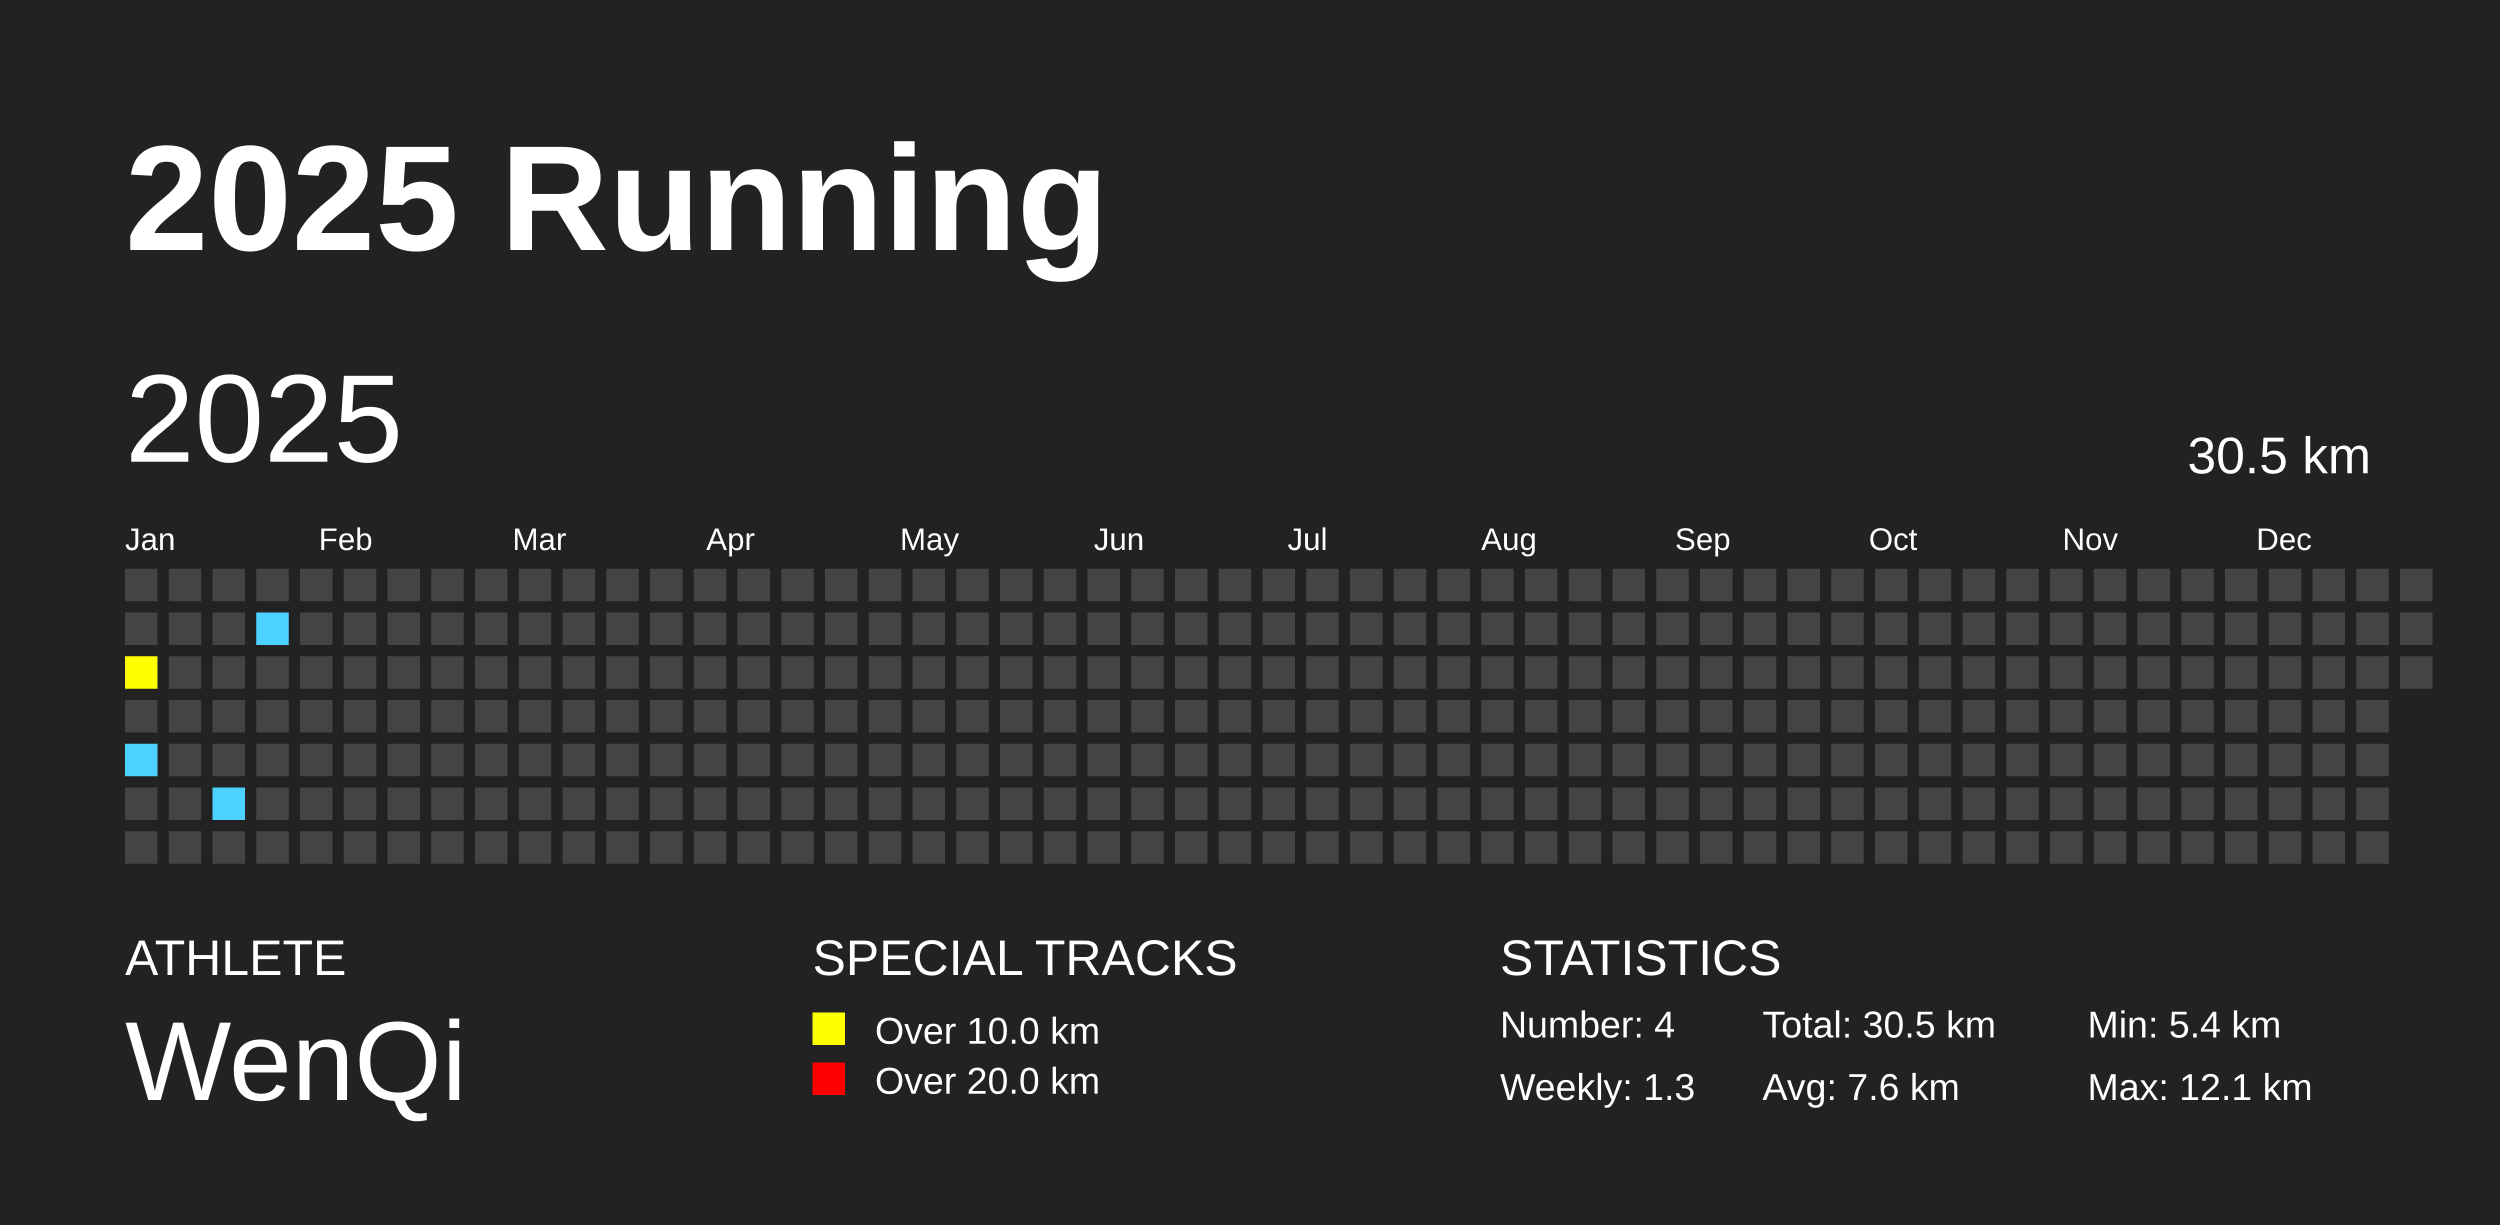
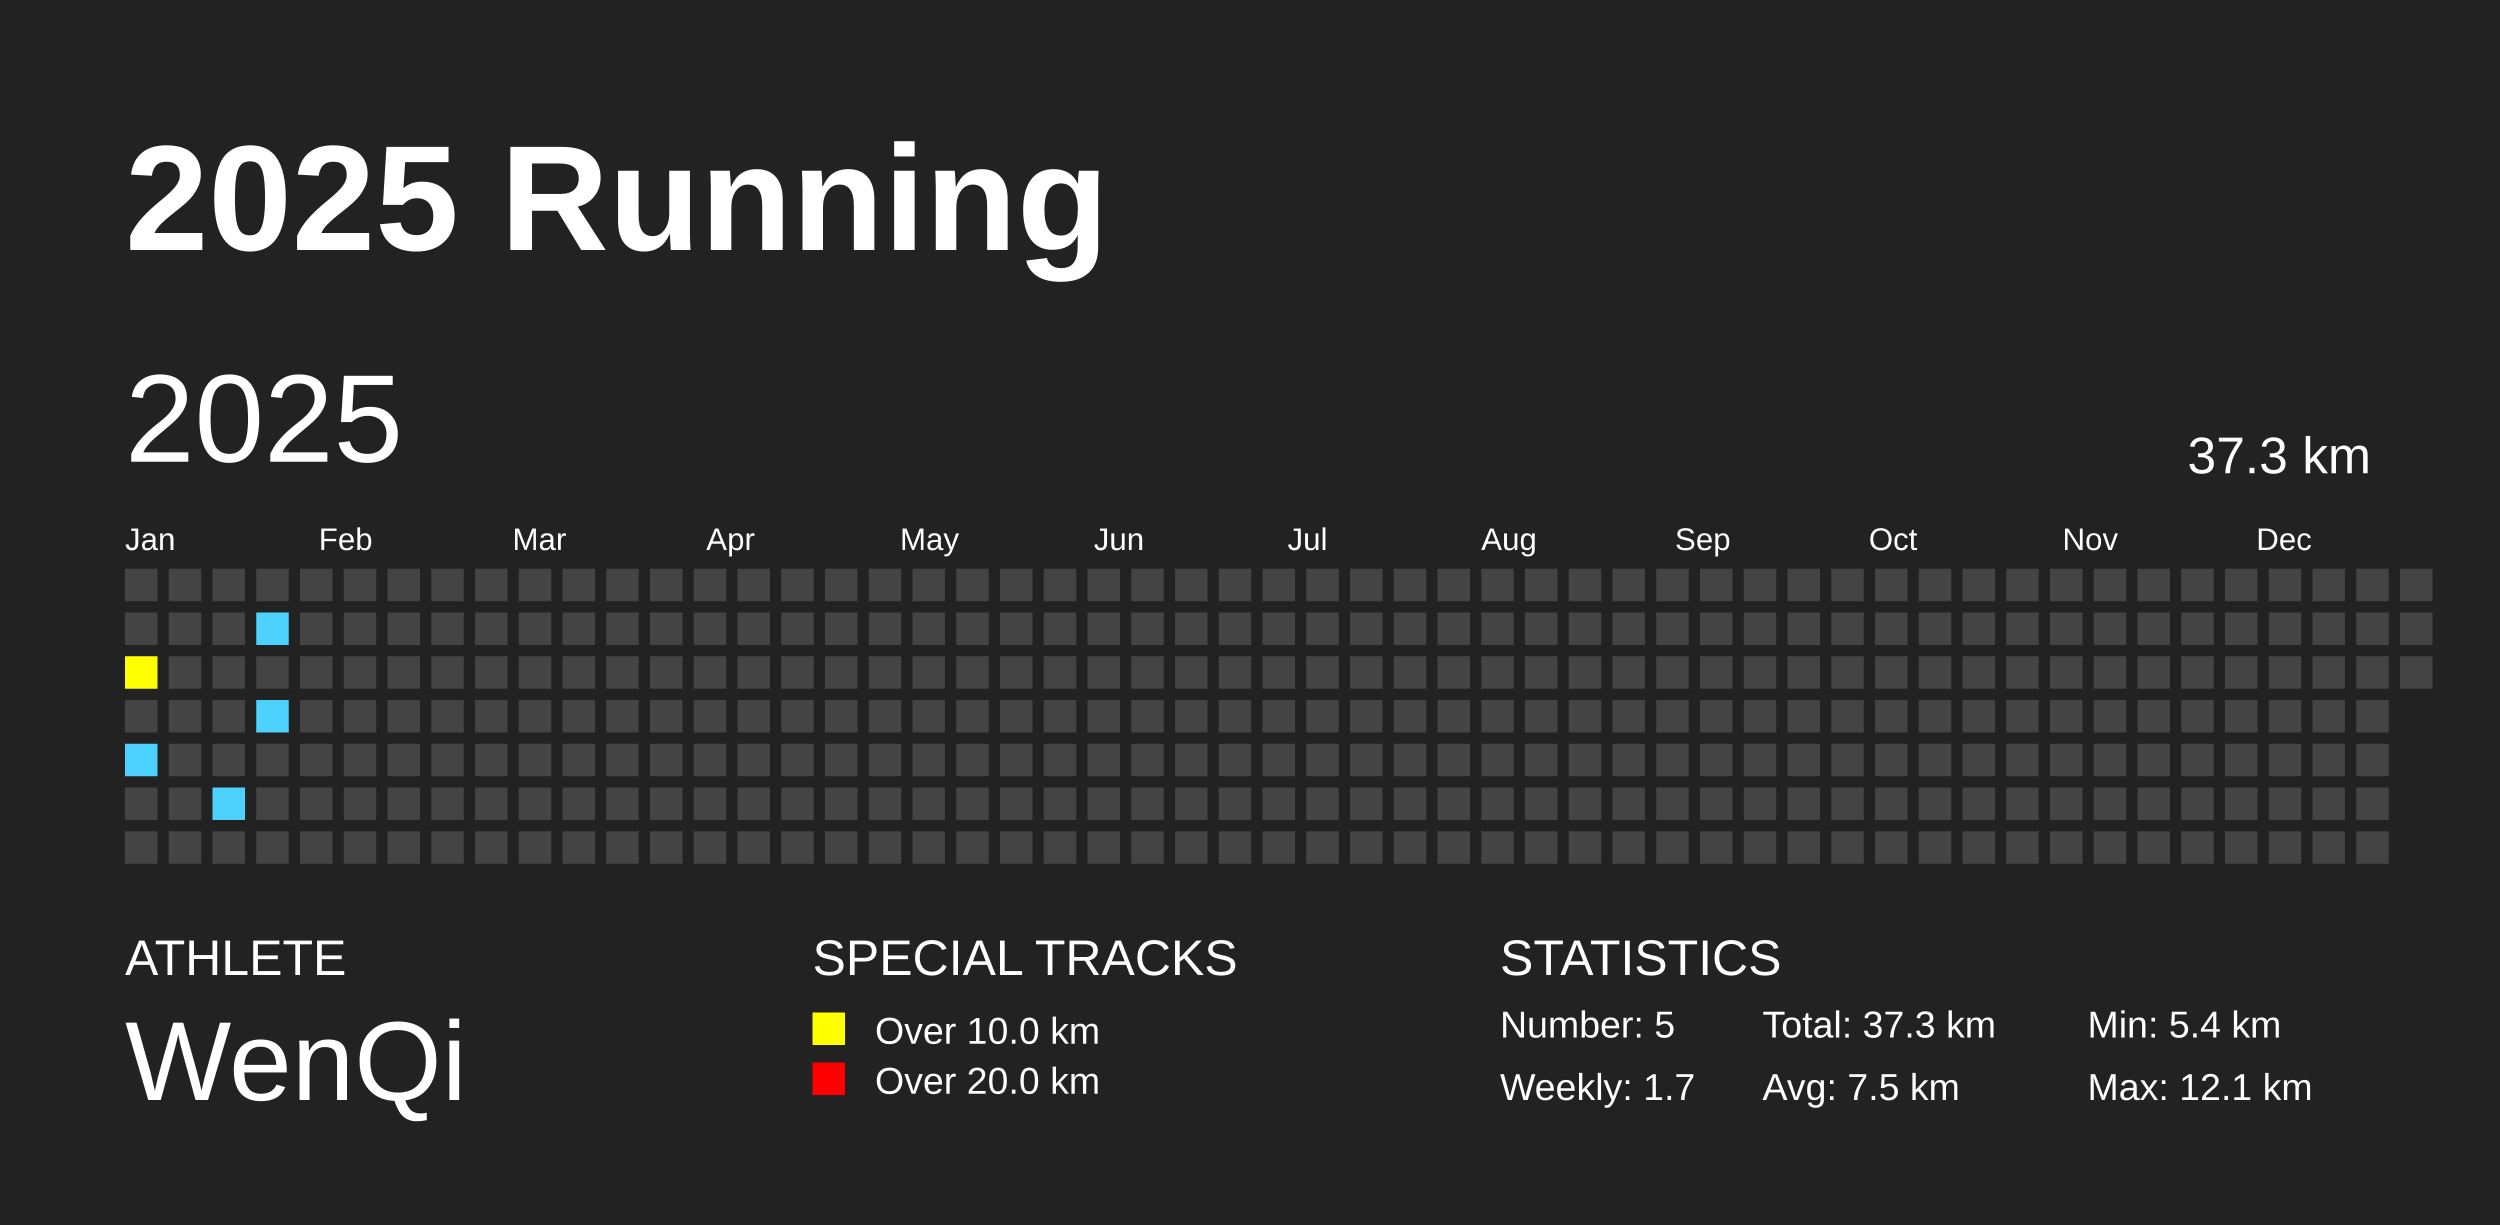
<svg xmlns="http://www.w3.org/2000/svg" baseProfile="full" height="98mm" version="1.1" viewBox="0,0,200,98" width="200mm">
  <defs />
  <rect fill="#222222" height="98" width="200" x="0" y="0" />
  <text fill="#FFFFFF" style="font-size:12px; font-family:Arial; font-weight:bold;" x="10" y="20">2025 Running</text>
  <text fill="#FFFFFF" style="font-size:4px; font-family:Arial" x="10" y="78">ATHLETE</text>
  <text fill="#FFFFFF" style="font-size:9px; font-family:Arial" x="10" y="88">WenQi</text>
  <text fill="#FFFFFF" style="font-size:4px; font-family:Arial" x="65" y="78">SPECIAL TRACKS</text>
  <rect fill="yellow" height="2.6" width="2.6" x="65" y="81" />
  <text fill="#FFFFFF" style="font-size:3px; font-family:Arial" x="70" y="83.5">Over 10.0 km</text>
  <rect fill="red" height="2.6" width="2.6" x="65" y="85" />
  <text fill="#FFFFFF" style="font-size:3px; font-family:Arial" x="70" y="87.5">Over 20.0 km</text>
  <text fill="#FFFFFF" style="font-size:4px; font-family:Arial" x="120" y="78">STATISTICS</text>
-   <text fill="#FFFFFF" style="font-size:3px; font-family:Arial" x="120" y="83">Number: 4</text>
-   <text fill="#FFFFFF" style="font-size:3px; font-family:Arial" x="120" y="88">Weekly: 1.3</text>
-   <text fill="#FFFFFF" style="font-size:3px; font-family:Arial" x="141" y="83">Total: 30.5 km</text>
-   <text fill="#FFFFFF" style="font-size:3px; font-family:Arial" x="141" y="88">Avg: 7.6 km</text>
+   <text fill="#FFFFFF" style="font-size:3px; font-family:Arial" x="120" y="83">Number: 5</text>
+   <text fill="#FFFFFF" style="font-size:3px; font-family:Arial" x="120" y="88">Weekly: 1.7</text>
+   <text fill="#FFFFFF" style="font-size:3px; font-family:Arial" x="141" y="83">Total: 37.3 km</text>
+   <text fill="#FFFFFF" style="font-size:3px; font-family:Arial" x="141" y="88">Avg: 7.5 km</text>
  <text fill="#FFFFFF" style="font-size:3px; font-family:Arial" x="167" y="83">Min: 5.4 km</text>
  <text fill="#FFFFFF" style="font-size:3px; font-family:Arial" x="167" y="88">Max: 12.1 km</text>
  <text dominant-baseline="hanging" fill="#FFFFFF" style="font-size:10.0px; font-family:Arial;" x="10" y="30">2025</text>
-   <text dominant-baseline="hanging" fill="#FFFFFF" style="font-size:4.125px; font-family:Arial;" x="175" y="35">30.5 km</text>
+   <text dominant-baseline="hanging" fill="#FFFFFF" style="font-size:4.125px; font-family:Arial;" x="175" y="35">37.3 km</text>
  <text fill="#FFFFFF" style="font-size:2.5px; font-family:Arial" x="10.0" y="44">Jan</text>
  <text fill="#FFFFFF" style="font-size:2.5px; font-family:Arial" x="25.5" y="44">Feb</text>
  <text fill="#FFFFFF" style="font-size:2.5px; font-family:Arial" x="41.0" y="44">Mar</text>
  <text fill="#FFFFFF" style="font-size:2.5px; font-family:Arial" x="56.5" y="44">Apr</text>
  <text fill="#FFFFFF" style="font-size:2.5px; font-family:Arial" x="72.0" y="44">May</text>
  <text fill="#FFFFFF" style="font-size:2.5px; font-family:Arial" x="87.5" y="44">Jun</text>
  <text fill="#FFFFFF" style="font-size:2.5px; font-family:Arial" x="103.0" y="44">Jul</text>
  <text fill="#FFFFFF" style="font-size:2.5px; font-family:Arial" x="118.5" y="44">Aug</text>
  <text fill="#FFFFFF" style="font-size:2.5px; font-family:Arial" x="134.0" y="44">Sep</text>
  <text fill="#FFFFFF" style="font-size:2.5px; font-family:Arial" x="149.5" y="44">Oct</text>
  <text fill="#FFFFFF" style="font-size:2.5px; font-family:Arial" x="165.0" y="44">Nov</text>
  <text fill="#FFFFFF" style="font-size:2.5px; font-family:Arial" x="180.5" y="44">Dec</text>
  <rect fill="#444444" height="2.6" width="2.6" x="10.0" y="45.5" />
  <rect fill="#444444" height="2.6" width="2.6" x="10.0" y="49.0" />
  <rect fill="yellow" height="2.6" width="2.6" x="10.0" y="52.5" />
  <rect fill="#444444" height="2.6" width="2.6" x="10.0" y="56.0" />
  <rect fill="#4DD2FF" height="2.6" width="2.6" x="10.0" y="59.5" />
  <rect fill="#444444" height="2.6" width="2.6" x="10.0" y="63.0" />
  <rect fill="#444444" height="2.6" width="2.6" x="10.0" y="66.5" />
  <rect fill="#444444" height="2.6" width="2.6" x="13.5" y="45.5" />
  <rect fill="#444444" height="2.6" width="2.6" x="13.5" y="49.0" />
  <rect fill="#444444" height="2.6" width="2.6" x="13.5" y="52.5" />
  <rect fill="#444444" height="2.6" width="2.6" x="13.5" y="56.0" />
  <rect fill="#444444" height="2.6" width="2.6" x="13.5" y="59.5" />
  <rect fill="#444444" height="2.6" width="2.6" x="13.5" y="63.0" />
  <rect fill="#444444" height="2.6" width="2.6" x="13.5" y="66.5" />
  <rect fill="#444444" height="2.6" width="2.6" x="17.0" y="45.5" />
  <rect fill="#444444" height="2.6" width="2.6" x="17.0" y="49.0" />
  <rect fill="#444444" height="2.6" width="2.6" x="17.0" y="52.5" />
  <rect fill="#444444" height="2.6" width="2.6" x="17.0" y="56.0" />
  <rect fill="#444444" height="2.6" width="2.6" x="17.0" y="59.5" />
  <rect fill="#4DD2FF" height="2.6" width="2.6" x="17.0" y="63.0" />
  <rect fill="#444444" height="2.6" width="2.6" x="17.0" y="66.5" />
  <rect fill="#444444" height="2.6" width="2.6" x="20.5" y="45.5" />
  <rect fill="#4DD2FF" height="2.6" width="2.6" x="20.5" y="49.0" />
  <rect fill="#444444" height="2.6" width="2.6" x="20.5" y="52.5" />
-   <rect fill="#444444" height="2.6" width="2.6" x="20.5" y="56.0" />
+   <rect fill="#4DD2FF" height="2.6" width="2.6" x="20.5" y="56.0" />
  <rect fill="#444444" height="2.6" width="2.6" x="20.5" y="59.5" />
  <rect fill="#444444" height="2.6" width="2.6" x="20.5" y="63.0" />
  <rect fill="#444444" height="2.6" width="2.6" x="20.5" y="66.5" />
  <rect fill="#444444" height="2.6" width="2.6" x="24.0" y="45.5" />
  <rect fill="#444444" height="2.6" width="2.6" x="24.0" y="49.0" />
  <rect fill="#444444" height="2.6" width="2.6" x="24.0" y="52.5" />
  <rect fill="#444444" height="2.6" width="2.6" x="24.0" y="56.0" />
  <rect fill="#444444" height="2.6" width="2.6" x="24.0" y="59.5" />
  <rect fill="#444444" height="2.6" width="2.6" x="24.0" y="63.0" />
  <rect fill="#444444" height="2.6" width="2.6" x="24.0" y="66.5" />
  <rect fill="#444444" height="2.6" width="2.6" x="27.5" y="45.5" />
  <rect fill="#444444" height="2.6" width="2.6" x="27.5" y="49.0" />
  <rect fill="#444444" height="2.6" width="2.6" x="27.5" y="52.5" />
  <rect fill="#444444" height="2.6" width="2.6" x="27.5" y="56.0" />
  <rect fill="#444444" height="2.6" width="2.6" x="27.5" y="59.5" />
  <rect fill="#444444" height="2.6" width="2.6" x="27.5" y="63.0" />
  <rect fill="#444444" height="2.6" width="2.6" x="27.5" y="66.5" />
  <rect fill="#444444" height="2.6" width="2.6" x="31.0" y="45.5" />
  <rect fill="#444444" height="2.6" width="2.6" x="31.0" y="49.0" />
  <rect fill="#444444" height="2.6" width="2.6" x="31.0" y="52.5" />
  <rect fill="#444444" height="2.6" width="2.6" x="31.0" y="56.0" />
  <rect fill="#444444" height="2.6" width="2.6" x="31.0" y="59.5" />
  <rect fill="#444444" height="2.6" width="2.6" x="31.0" y="63.0" />
  <rect fill="#444444" height="2.6" width="2.6" x="31.0" y="66.5" />
  <rect fill="#444444" height="2.6" width="2.6" x="34.5" y="45.5" />
  <rect fill="#444444" height="2.6" width="2.6" x="34.5" y="49.0" />
  <rect fill="#444444" height="2.6" width="2.6" x="34.5" y="52.5" />
  <rect fill="#444444" height="2.6" width="2.6" x="34.5" y="56.0" />
  <rect fill="#444444" height="2.6" width="2.6" x="34.5" y="59.5" />
  <rect fill="#444444" height="2.6" width="2.6" x="34.5" y="63.0" />
  <rect fill="#444444" height="2.6" width="2.6" x="34.5" y="66.5" />
  <rect fill="#444444" height="2.6" width="2.6" x="38.0" y="45.5" />
  <rect fill="#444444" height="2.6" width="2.6" x="38.0" y="49.0" />
  <rect fill="#444444" height="2.6" width="2.6" x="38.0" y="52.5" />
  <rect fill="#444444" height="2.6" width="2.6" x="38.0" y="56.0" />
  <rect fill="#444444" height="2.6" width="2.6" x="38.0" y="59.5" />
  <rect fill="#444444" height="2.6" width="2.6" x="38.0" y="63.0" />
  <rect fill="#444444" height="2.6" width="2.6" x="38.0" y="66.5" />
  <rect fill="#444444" height="2.6" width="2.6" x="41.5" y="45.5" />
  <rect fill="#444444" height="2.6" width="2.6" x="41.5" y="49.0" />
  <rect fill="#444444" height="2.6" width="2.6" x="41.5" y="52.5" />
  <rect fill="#444444" height="2.6" width="2.6" x="41.5" y="56.0" />
  <rect fill="#444444" height="2.6" width="2.6" x="41.5" y="59.5" />
  <rect fill="#444444" height="2.6" width="2.6" x="41.5" y="63.0" />
  <rect fill="#444444" height="2.6" width="2.6" x="41.5" y="66.5" />
  <rect fill="#444444" height="2.6" width="2.6" x="45.0" y="45.5" />
  <rect fill="#444444" height="2.6" width="2.6" x="45.0" y="49.0" />
  <rect fill="#444444" height="2.6" width="2.6" x="45.0" y="52.5" />
  <rect fill="#444444" height="2.6" width="2.6" x="45.0" y="56.0" />
  <rect fill="#444444" height="2.6" width="2.6" x="45.0" y="59.5" />
  <rect fill="#444444" height="2.6" width="2.6" x="45.0" y="63.0" />
  <rect fill="#444444" height="2.6" width="2.6" x="45.0" y="66.5" />
  <rect fill="#444444" height="2.6" width="2.6" x="48.5" y="45.5" />
  <rect fill="#444444" height="2.6" width="2.6" x="48.5" y="49.0" />
  <rect fill="#444444" height="2.6" width="2.6" x="48.5" y="52.5" />
  <rect fill="#444444" height="2.6" width="2.6" x="48.5" y="56.0" />
  <rect fill="#444444" height="2.6" width="2.6" x="48.5" y="59.5" />
  <rect fill="#444444" height="2.6" width="2.6" x="48.5" y="63.0" />
  <rect fill="#444444" height="2.6" width="2.6" x="48.5" y="66.5" />
  <rect fill="#444444" height="2.6" width="2.6" x="52.0" y="45.5" />
  <rect fill="#444444" height="2.6" width="2.6" x="52.0" y="49.0" />
  <rect fill="#444444" height="2.6" width="2.6" x="52.0" y="52.5" />
  <rect fill="#444444" height="2.6" width="2.6" x="52.0" y="56.0" />
  <rect fill="#444444" height="2.6" width="2.6" x="52.0" y="59.5" />
  <rect fill="#444444" height="2.6" width="2.6" x="52.0" y="63.0" />
  <rect fill="#444444" height="2.6" width="2.6" x="52.0" y="66.5" />
  <rect fill="#444444" height="2.6" width="2.6" x="55.5" y="45.5" />
  <rect fill="#444444" height="2.6" width="2.6" x="55.5" y="49.0" />
  <rect fill="#444444" height="2.6" width="2.6" x="55.5" y="52.5" />
  <rect fill="#444444" height="2.6" width="2.6" x="55.5" y="56.0" />
  <rect fill="#444444" height="2.6" width="2.6" x="55.5" y="59.5" />
  <rect fill="#444444" height="2.6" width="2.6" x="55.5" y="63.0" />
  <rect fill="#444444" height="2.6" width="2.6" x="55.5" y="66.5" />
  <rect fill="#444444" height="2.6" width="2.6" x="59.0" y="45.5" />
  <rect fill="#444444" height="2.6" width="2.6" x="59.0" y="49.0" />
  <rect fill="#444444" height="2.6" width="2.6" x="59.0" y="52.5" />
  <rect fill="#444444" height="2.6" width="2.6" x="59.0" y="56.0" />
  <rect fill="#444444" height="2.6" width="2.6" x="59.0" y="59.5" />
  <rect fill="#444444" height="2.6" width="2.6" x="59.0" y="63.0" />
  <rect fill="#444444" height="2.6" width="2.6" x="59.0" y="66.5" />
  <rect fill="#444444" height="2.6" width="2.6" x="62.5" y="45.5" />
  <rect fill="#444444" height="2.6" width="2.6" x="62.5" y="49.0" />
  <rect fill="#444444" height="2.6" width="2.6" x="62.5" y="52.5" />
  <rect fill="#444444" height="2.6" width="2.6" x="62.5" y="56.0" />
  <rect fill="#444444" height="2.6" width="2.6" x="62.5" y="59.5" />
  <rect fill="#444444" height="2.6" width="2.6" x="62.5" y="63.0" />
  <rect fill="#444444" height="2.6" width="2.6" x="62.5" y="66.5" />
  <rect fill="#444444" height="2.6" width="2.6" x="66.0" y="45.5" />
  <rect fill="#444444" height="2.6" width="2.6" x="66.0" y="49.0" />
  <rect fill="#444444" height="2.6" width="2.6" x="66.0" y="52.5" />
  <rect fill="#444444" height="2.6" width="2.6" x="66.0" y="56.0" />
  <rect fill="#444444" height="2.6" width="2.6" x="66.0" y="59.5" />
  <rect fill="#444444" height="2.6" width="2.6" x="66.0" y="63.0" />
  <rect fill="#444444" height="2.6" width="2.6" x="66.0" y="66.5" />
  <rect fill="#444444" height="2.6" width="2.6" x="69.5" y="45.5" />
  <rect fill="#444444" height="2.6" width="2.6" x="69.5" y="49.0" />
  <rect fill="#444444" height="2.6" width="2.6" x="69.5" y="52.5" />
  <rect fill="#444444" height="2.6" width="2.6" x="69.5" y="56.0" />
  <rect fill="#444444" height="2.6" width="2.6" x="69.5" y="59.5" />
  <rect fill="#444444" height="2.6" width="2.6" x="69.5" y="63.0" />
  <rect fill="#444444" height="2.6" width="2.6" x="69.5" y="66.5" />
  <rect fill="#444444" height="2.6" width="2.6" x="73.0" y="45.5" />
  <rect fill="#444444" height="2.6" width="2.6" x="73.0" y="49.0" />
  <rect fill="#444444" height="2.6" width="2.6" x="73.0" y="52.5" />
  <rect fill="#444444" height="2.6" width="2.6" x="73.0" y="56.0" />
  <rect fill="#444444" height="2.6" width="2.6" x="73.0" y="59.5" />
  <rect fill="#444444" height="2.6" width="2.6" x="73.0" y="63.0" />
  <rect fill="#444444" height="2.6" width="2.6" x="73.0" y="66.5" />
  <rect fill="#444444" height="2.6" width="2.6" x="76.5" y="45.5" />
  <rect fill="#444444" height="2.6" width="2.6" x="76.5" y="49.0" />
  <rect fill="#444444" height="2.6" width="2.6" x="76.5" y="52.5" />
  <rect fill="#444444" height="2.6" width="2.6" x="76.5" y="56.0" />
  <rect fill="#444444" height="2.6" width="2.6" x="76.5" y="59.5" />
  <rect fill="#444444" height="2.6" width="2.6" x="76.5" y="63.0" />
  <rect fill="#444444" height="2.6" width="2.6" x="76.5" y="66.5" />
  <rect fill="#444444" height="2.6" width="2.6" x="80.0" y="45.5" />
  <rect fill="#444444" height="2.6" width="2.6" x="80.0" y="49.0" />
  <rect fill="#444444" height="2.6" width="2.6" x="80.0" y="52.5" />
  <rect fill="#444444" height="2.6" width="2.6" x="80.0" y="56.0" />
  <rect fill="#444444" height="2.6" width="2.6" x="80.0" y="59.5" />
  <rect fill="#444444" height="2.6" width="2.6" x="80.0" y="63.0" />
  <rect fill="#444444" height="2.6" width="2.6" x="80.0" y="66.5" />
  <rect fill="#444444" height="2.6" width="2.6" x="83.5" y="45.5" />
  <rect fill="#444444" height="2.6" width="2.6" x="83.5" y="49.0" />
  <rect fill="#444444" height="2.6" width="2.6" x="83.5" y="52.5" />
  <rect fill="#444444" height="2.6" width="2.6" x="83.5" y="56.0" />
  <rect fill="#444444" height="2.6" width="2.6" x="83.5" y="59.5" />
  <rect fill="#444444" height="2.6" width="2.6" x="83.5" y="63.0" />
  <rect fill="#444444" height="2.6" width="2.6" x="83.5" y="66.5" />
  <rect fill="#444444" height="2.6" width="2.6" x="87.0" y="45.5" />
  <rect fill="#444444" height="2.6" width="2.6" x="87.0" y="49.0" />
  <rect fill="#444444" height="2.6" width="2.6" x="87.0" y="52.5" />
  <rect fill="#444444" height="2.6" width="2.6" x="87.0" y="56.0" />
  <rect fill="#444444" height="2.6" width="2.6" x="87.0" y="59.5" />
  <rect fill="#444444" height="2.6" width="2.6" x="87.0" y="63.0" />
  <rect fill="#444444" height="2.6" width="2.6" x="87.0" y="66.5" />
  <rect fill="#444444" height="2.6" width="2.6" x="90.5" y="45.5" />
  <rect fill="#444444" height="2.6" width="2.6" x="90.5" y="49.0" />
  <rect fill="#444444" height="2.6" width="2.6" x="90.5" y="52.5" />
  <rect fill="#444444" height="2.6" width="2.6" x="90.5" y="56.0" />
  <rect fill="#444444" height="2.6" width="2.6" x="90.5" y="59.5" />
  <rect fill="#444444" height="2.6" width="2.6" x="90.5" y="63.0" />
  <rect fill="#444444" height="2.6" width="2.6" x="90.5" y="66.5" />
  <rect fill="#444444" height="2.6" width="2.6" x="94.0" y="45.5" />
  <rect fill="#444444" height="2.6" width="2.6" x="94.0" y="49.0" />
  <rect fill="#444444" height="2.6" width="2.6" x="94.0" y="52.5" />
  <rect fill="#444444" height="2.6" width="2.6" x="94.0" y="56.0" />
  <rect fill="#444444" height="2.6" width="2.6" x="94.0" y="59.5" />
  <rect fill="#444444" height="2.6" width="2.6" x="94.0" y="63.0" />
  <rect fill="#444444" height="2.6" width="2.6" x="94.0" y="66.5" />
  <rect fill="#444444" height="2.6" width="2.6" x="97.5" y="45.5" />
  <rect fill="#444444" height="2.6" width="2.6" x="97.5" y="49.0" />
  <rect fill="#444444" height="2.6" width="2.6" x="97.5" y="52.5" />
  <rect fill="#444444" height="2.6" width="2.6" x="97.5" y="56.0" />
  <rect fill="#444444" height="2.6" width="2.6" x="97.5" y="59.5" />
  <rect fill="#444444" height="2.6" width="2.6" x="97.5" y="63.0" />
  <rect fill="#444444" height="2.6" width="2.6" x="97.5" y="66.5" />
  <rect fill="#444444" height="2.6" width="2.6" x="101.0" y="45.5" />
  <rect fill="#444444" height="2.6" width="2.6" x="101.0" y="49.0" />
  <rect fill="#444444" height="2.6" width="2.6" x="101.0" y="52.5" />
  <rect fill="#444444" height="2.6" width="2.6" x="101.0" y="56.0" />
  <rect fill="#444444" height="2.6" width="2.6" x="101.0" y="59.5" />
  <rect fill="#444444" height="2.6" width="2.6" x="101.0" y="63.0" />
  <rect fill="#444444" height="2.6" width="2.6" x="101.0" y="66.5" />
  <rect fill="#444444" height="2.6" width="2.6" x="104.5" y="45.5" />
  <rect fill="#444444" height="2.6" width="2.6" x="104.5" y="49.0" />
  <rect fill="#444444" height="2.6" width="2.6" x="104.5" y="52.5" />
  <rect fill="#444444" height="2.6" width="2.6" x="104.5" y="56.0" />
  <rect fill="#444444" height="2.6" width="2.6" x="104.5" y="59.5" />
  <rect fill="#444444" height="2.6" width="2.6" x="104.5" y="63.0" />
  <rect fill="#444444" height="2.6" width="2.6" x="104.5" y="66.5" />
  <rect fill="#444444" height="2.6" width="2.6" x="108.0" y="45.5" />
  <rect fill="#444444" height="2.6" width="2.6" x="108.0" y="49.0" />
  <rect fill="#444444" height="2.6" width="2.6" x="108.0" y="52.5" />
  <rect fill="#444444" height="2.6" width="2.6" x="108.0" y="56.0" />
  <rect fill="#444444" height="2.6" width="2.6" x="108.0" y="59.5" />
  <rect fill="#444444" height="2.6" width="2.6" x="108.0" y="63.0" />
  <rect fill="#444444" height="2.6" width="2.6" x="108.0" y="66.5" />
  <rect fill="#444444" height="2.6" width="2.6" x="111.5" y="45.5" />
  <rect fill="#444444" height="2.6" width="2.6" x="111.5" y="49.0" />
  <rect fill="#444444" height="2.6" width="2.6" x="111.5" y="52.5" />
  <rect fill="#444444" height="2.6" width="2.6" x="111.5" y="56.0" />
  <rect fill="#444444" height="2.6" width="2.6" x="111.5" y="59.5" />
  <rect fill="#444444" height="2.6" width="2.6" x="111.5" y="63.0" />
  <rect fill="#444444" height="2.6" width="2.6" x="111.5" y="66.5" />
  <rect fill="#444444" height="2.6" width="2.6" x="115.0" y="45.5" />
  <rect fill="#444444" height="2.6" width="2.6" x="115.0" y="49.0" />
  <rect fill="#444444" height="2.6" width="2.6" x="115.0" y="52.5" />
  <rect fill="#444444" height="2.6" width="2.6" x="115.0" y="56.0" />
  <rect fill="#444444" height="2.6" width="2.6" x="115.0" y="59.5" />
  <rect fill="#444444" height="2.6" width="2.6" x="115.0" y="63.0" />
  <rect fill="#444444" height="2.6" width="2.6" x="115.0" y="66.5" />
  <rect fill="#444444" height="2.6" width="2.6" x="118.5" y="45.5" />
  <rect fill="#444444" height="2.6" width="2.6" x="118.5" y="49.0" />
  <rect fill="#444444" height="2.6" width="2.6" x="118.5" y="52.5" />
  <rect fill="#444444" height="2.6" width="2.6" x="118.5" y="56.0" />
  <rect fill="#444444" height="2.6" width="2.6" x="118.5" y="59.5" />
  <rect fill="#444444" height="2.6" width="2.6" x="118.5" y="63.0" />
  <rect fill="#444444" height="2.6" width="2.6" x="118.5" y="66.5" />
  <rect fill="#444444" height="2.6" width="2.6" x="122.0" y="45.5" />
  <rect fill="#444444" height="2.6" width="2.6" x="122.0" y="49.0" />
  <rect fill="#444444" height="2.6" width="2.6" x="122.0" y="52.5" />
  <rect fill="#444444" height="2.6" width="2.6" x="122.0" y="56.0" />
  <rect fill="#444444" height="2.6" width="2.6" x="122.0" y="59.5" />
  <rect fill="#444444" height="2.6" width="2.6" x="122.0" y="63.0" />
  <rect fill="#444444" height="2.6" width="2.6" x="122.0" y="66.5" />
  <rect fill="#444444" height="2.6" width="2.6" x="125.5" y="45.5" />
  <rect fill="#444444" height="2.6" width="2.6" x="125.5" y="49.0" />
  <rect fill="#444444" height="2.6" width="2.6" x="125.5" y="52.5" />
  <rect fill="#444444" height="2.6" width="2.6" x="125.5" y="56.0" />
  <rect fill="#444444" height="2.6" width="2.6" x="125.5" y="59.5" />
  <rect fill="#444444" height="2.6" width="2.6" x="125.5" y="63.0" />
  <rect fill="#444444" height="2.6" width="2.6" x="125.5" y="66.5" />
  <rect fill="#444444" height="2.6" width="2.6" x="129.0" y="45.5" />
  <rect fill="#444444" height="2.6" width="2.6" x="129.0" y="49.0" />
  <rect fill="#444444" height="2.6" width="2.6" x="129.0" y="52.5" />
  <rect fill="#444444" height="2.6" width="2.6" x="129.0" y="56.0" />
  <rect fill="#444444" height="2.6" width="2.6" x="129.0" y="59.5" />
  <rect fill="#444444" height="2.6" width="2.6" x="129.0" y="63.0" />
  <rect fill="#444444" height="2.6" width="2.6" x="129.0" y="66.5" />
  <rect fill="#444444" height="2.6" width="2.6" x="132.5" y="45.5" />
  <rect fill="#444444" height="2.6" width="2.6" x="132.5" y="49.0" />
  <rect fill="#444444" height="2.6" width="2.6" x="132.5" y="52.5" />
  <rect fill="#444444" height="2.6" width="2.6" x="132.5" y="56.0" />
  <rect fill="#444444" height="2.6" width="2.6" x="132.5" y="59.5" />
  <rect fill="#444444" height="2.6" width="2.6" x="132.5" y="63.0" />
  <rect fill="#444444" height="2.6" width="2.6" x="132.5" y="66.5" />
  <rect fill="#444444" height="2.6" width="2.6" x="136.0" y="45.5" />
  <rect fill="#444444" height="2.6" width="2.6" x="136.0" y="49.0" />
  <rect fill="#444444" height="2.6" width="2.6" x="136.0" y="52.5" />
  <rect fill="#444444" height="2.6" width="2.6" x="136.0" y="56.0" />
  <rect fill="#444444" height="2.6" width="2.6" x="136.0" y="59.5" />
  <rect fill="#444444" height="2.6" width="2.6" x="136.0" y="63.0" />
  <rect fill="#444444" height="2.6" width="2.6" x="136.0" y="66.5" />
  <rect fill="#444444" height="2.6" width="2.6" x="139.5" y="45.5" />
  <rect fill="#444444" height="2.6" width="2.6" x="139.5" y="49.0" />
  <rect fill="#444444" height="2.6" width="2.6" x="139.5" y="52.5" />
  <rect fill="#444444" height="2.6" width="2.6" x="139.5" y="56.0" />
  <rect fill="#444444" height="2.6" width="2.6" x="139.5" y="59.5" />
  <rect fill="#444444" height="2.6" width="2.6" x="139.5" y="63.0" />
  <rect fill="#444444" height="2.6" width="2.6" x="139.5" y="66.5" />
  <rect fill="#444444" height="2.6" width="2.6" x="143.0" y="45.5" />
  <rect fill="#444444" height="2.6" width="2.6" x="143.0" y="49.0" />
  <rect fill="#444444" height="2.6" width="2.6" x="143.0" y="52.5" />
  <rect fill="#444444" height="2.6" width="2.6" x="143.0" y="56.0" />
  <rect fill="#444444" height="2.6" width="2.6" x="143.0" y="59.5" />
  <rect fill="#444444" height="2.6" width="2.6" x="143.0" y="63.0" />
  <rect fill="#444444" height="2.6" width="2.6" x="143.0" y="66.5" />
  <rect fill="#444444" height="2.6" width="2.6" x="146.5" y="45.5" />
  <rect fill="#444444" height="2.6" width="2.6" x="146.5" y="49.0" />
  <rect fill="#444444" height="2.6" width="2.6" x="146.5" y="52.5" />
  <rect fill="#444444" height="2.6" width="2.6" x="146.5" y="56.0" />
  <rect fill="#444444" height="2.6" width="2.6" x="146.5" y="59.5" />
  <rect fill="#444444" height="2.6" width="2.6" x="146.5" y="63.0" />
  <rect fill="#444444" height="2.6" width="2.6" x="146.5" y="66.5" />
  <rect fill="#444444" height="2.6" width="2.6" x="150.0" y="45.5" />
  <rect fill="#444444" height="2.6" width="2.6" x="150.0" y="49.0" />
  <rect fill="#444444" height="2.6" width="2.6" x="150.0" y="52.5" />
  <rect fill="#444444" height="2.6" width="2.6" x="150.0" y="56.0" />
  <rect fill="#444444" height="2.6" width="2.6" x="150.0" y="59.5" />
  <rect fill="#444444" height="2.6" width="2.6" x="150.0" y="63.0" />
  <rect fill="#444444" height="2.6" width="2.6" x="150.0" y="66.5" />
  <rect fill="#444444" height="2.6" width="2.6" x="153.5" y="45.5" />
  <rect fill="#444444" height="2.6" width="2.6" x="153.5" y="49.0" />
  <rect fill="#444444" height="2.6" width="2.6" x="153.5" y="52.5" />
  <rect fill="#444444" height="2.6" width="2.6" x="153.5" y="56.0" />
  <rect fill="#444444" height="2.6" width="2.6" x="153.5" y="59.5" />
  <rect fill="#444444" height="2.6" width="2.6" x="153.5" y="63.0" />
  <rect fill="#444444" height="2.6" width="2.6" x="153.5" y="66.5" />
  <rect fill="#444444" height="2.6" width="2.6" x="157.0" y="45.5" />
  <rect fill="#444444" height="2.6" width="2.6" x="157.0" y="49.0" />
  <rect fill="#444444" height="2.6" width="2.6" x="157.0" y="52.5" />
  <rect fill="#444444" height="2.6" width="2.6" x="157.0" y="56.0" />
  <rect fill="#444444" height="2.6" width="2.6" x="157.0" y="59.5" />
  <rect fill="#444444" height="2.6" width="2.6" x="157.0" y="63.0" />
  <rect fill="#444444" height="2.6" width="2.6" x="157.0" y="66.5" />
  <rect fill="#444444" height="2.6" width="2.6" x="160.5" y="45.5" />
  <rect fill="#444444" height="2.6" width="2.6" x="160.5" y="49.0" />
  <rect fill="#444444" height="2.6" width="2.6" x="160.5" y="52.5" />
  <rect fill="#444444" height="2.6" width="2.6" x="160.5" y="56.0" />
  <rect fill="#444444" height="2.6" width="2.6" x="160.5" y="59.5" />
  <rect fill="#444444" height="2.6" width="2.6" x="160.5" y="63.0" />
  <rect fill="#444444" height="2.6" width="2.6" x="160.5" y="66.5" />
  <rect fill="#444444" height="2.6" width="2.6" x="164.0" y="45.5" />
  <rect fill="#444444" height="2.6" width="2.6" x="164.0" y="49.0" />
  <rect fill="#444444" height="2.6" width="2.6" x="164.0" y="52.5" />
  <rect fill="#444444" height="2.6" width="2.6" x="164.0" y="56.0" />
  <rect fill="#444444" height="2.6" width="2.6" x="164.0" y="59.5" />
  <rect fill="#444444" height="2.6" width="2.6" x="164.0" y="63.0" />
  <rect fill="#444444" height="2.6" width="2.6" x="164.0" y="66.5" />
  <rect fill="#444444" height="2.6" width="2.6" x="167.5" y="45.5" />
  <rect fill="#444444" height="2.6" width="2.6" x="167.5" y="49.0" />
  <rect fill="#444444" height="2.6" width="2.6" x="167.5" y="52.5" />
  <rect fill="#444444" height="2.6" width="2.6" x="167.5" y="56.0" />
  <rect fill="#444444" height="2.6" width="2.6" x="167.5" y="59.5" />
  <rect fill="#444444" height="2.6" width="2.6" x="167.5" y="63.0" />
  <rect fill="#444444" height="2.6" width="2.6" x="167.5" y="66.5" />
  <rect fill="#444444" height="2.6" width="2.6" x="171.0" y="45.5" />
  <rect fill="#444444" height="2.6" width="2.6" x="171.0" y="49.0" />
  <rect fill="#444444" height="2.6" width="2.6" x="171.0" y="52.5" />
  <rect fill="#444444" height="2.6" width="2.6" x="171.0" y="56.0" />
  <rect fill="#444444" height="2.6" width="2.6" x="171.0" y="59.5" />
  <rect fill="#444444" height="2.6" width="2.6" x="171.0" y="63.0" />
  <rect fill="#444444" height="2.6" width="2.6" x="171.0" y="66.5" />
  <rect fill="#444444" height="2.6" width="2.6" x="174.5" y="45.5" />
  <rect fill="#444444" height="2.6" width="2.6" x="174.5" y="49.0" />
  <rect fill="#444444" height="2.6" width="2.6" x="174.5" y="52.5" />
  <rect fill="#444444" height="2.6" width="2.6" x="174.5" y="56.0" />
  <rect fill="#444444" height="2.6" width="2.6" x="174.5" y="59.5" />
  <rect fill="#444444" height="2.6" width="2.6" x="174.5" y="63.0" />
  <rect fill="#444444" height="2.6" width="2.6" x="174.5" y="66.5" />
  <rect fill="#444444" height="2.6" width="2.6" x="178.0" y="45.5" />
  <rect fill="#444444" height="2.6" width="2.6" x="178.0" y="49.0" />
  <rect fill="#444444" height="2.6" width="2.6" x="178.0" y="52.5" />
  <rect fill="#444444" height="2.6" width="2.6" x="178.0" y="56.0" />
  <rect fill="#444444" height="2.6" width="2.6" x="178.0" y="59.5" />
  <rect fill="#444444" height="2.6" width="2.6" x="178.0" y="63.0" />
  <rect fill="#444444" height="2.6" width="2.6" x="178.0" y="66.5" />
  <rect fill="#444444" height="2.6" width="2.6" x="181.5" y="45.5" />
  <rect fill="#444444" height="2.6" width="2.6" x="181.5" y="49.0" />
  <rect fill="#444444" height="2.6" width="2.6" x="181.5" y="52.5" />
  <rect fill="#444444" height="2.6" width="2.6" x="181.5" y="56.0" />
  <rect fill="#444444" height="2.6" width="2.6" x="181.5" y="59.5" />
  <rect fill="#444444" height="2.6" width="2.6" x="181.5" y="63.0" />
  <rect fill="#444444" height="2.6" width="2.6" x="181.5" y="66.5" />
  <rect fill="#444444" height="2.6" width="2.6" x="185.0" y="45.5" />
  <rect fill="#444444" height="2.6" width="2.6" x="185.0" y="49.0" />
  <rect fill="#444444" height="2.6" width="2.6" x="185.0" y="52.5" />
  <rect fill="#444444" height="2.6" width="2.6" x="185.0" y="56.0" />
  <rect fill="#444444" height="2.6" width="2.6" x="185.0" y="59.5" />
  <rect fill="#444444" height="2.6" width="2.6" x="185.0" y="63.0" />
  <rect fill="#444444" height="2.6" width="2.6" x="185.0" y="66.5" />
  <rect fill="#444444" height="2.6" width="2.6" x="188.5" y="45.5" />
  <rect fill="#444444" height="2.6" width="2.6" x="188.5" y="49.0" />
  <rect fill="#444444" height="2.6" width="2.6" x="188.5" y="52.5" />
  <rect fill="#444444" height="2.6" width="2.6" x="188.5" y="56.0" />
  <rect fill="#444444" height="2.6" width="2.6" x="188.5" y="59.5" />
  <rect fill="#444444" height="2.6" width="2.6" x="188.5" y="63.0" />
  <rect fill="#444444" height="2.6" width="2.6" x="188.5" y="66.5" />
  <rect fill="#444444" height="2.6" width="2.6" x="192.0" y="45.5" />
  <rect fill="#444444" height="2.6" width="2.6" x="192.0" y="49.0" />
  <rect fill="#444444" height="2.6" width="2.6" x="192.0" y="52.5" />
</svg>
